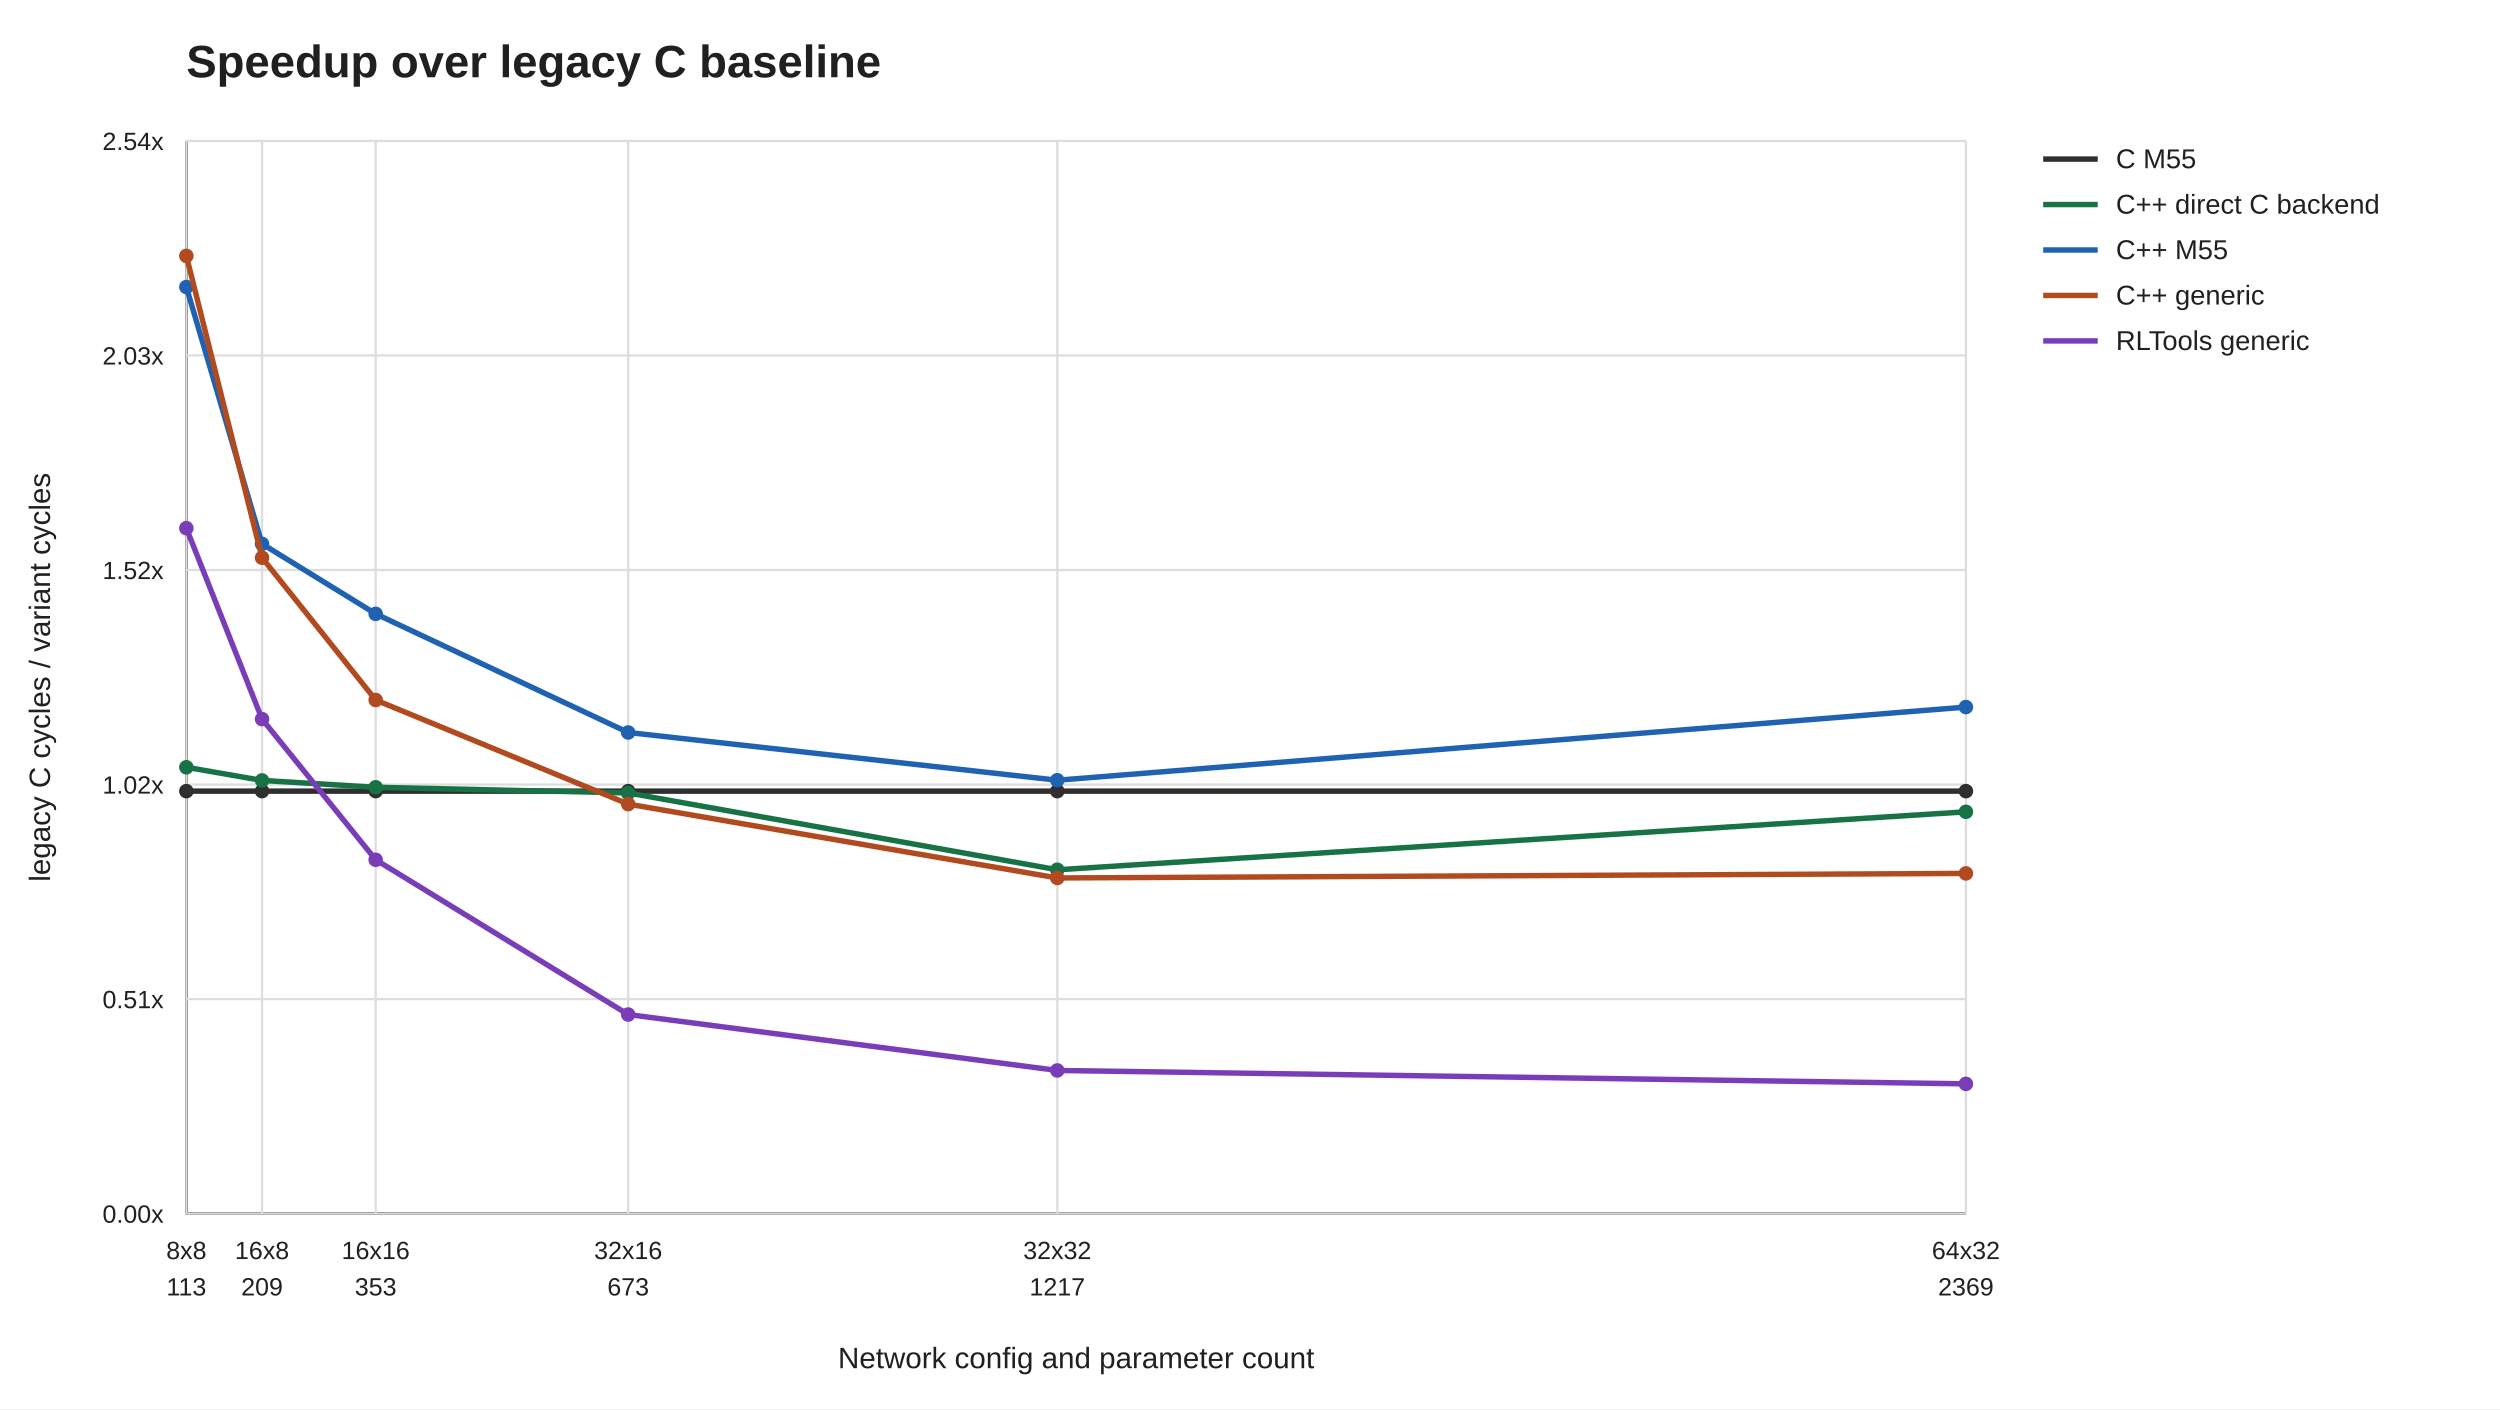
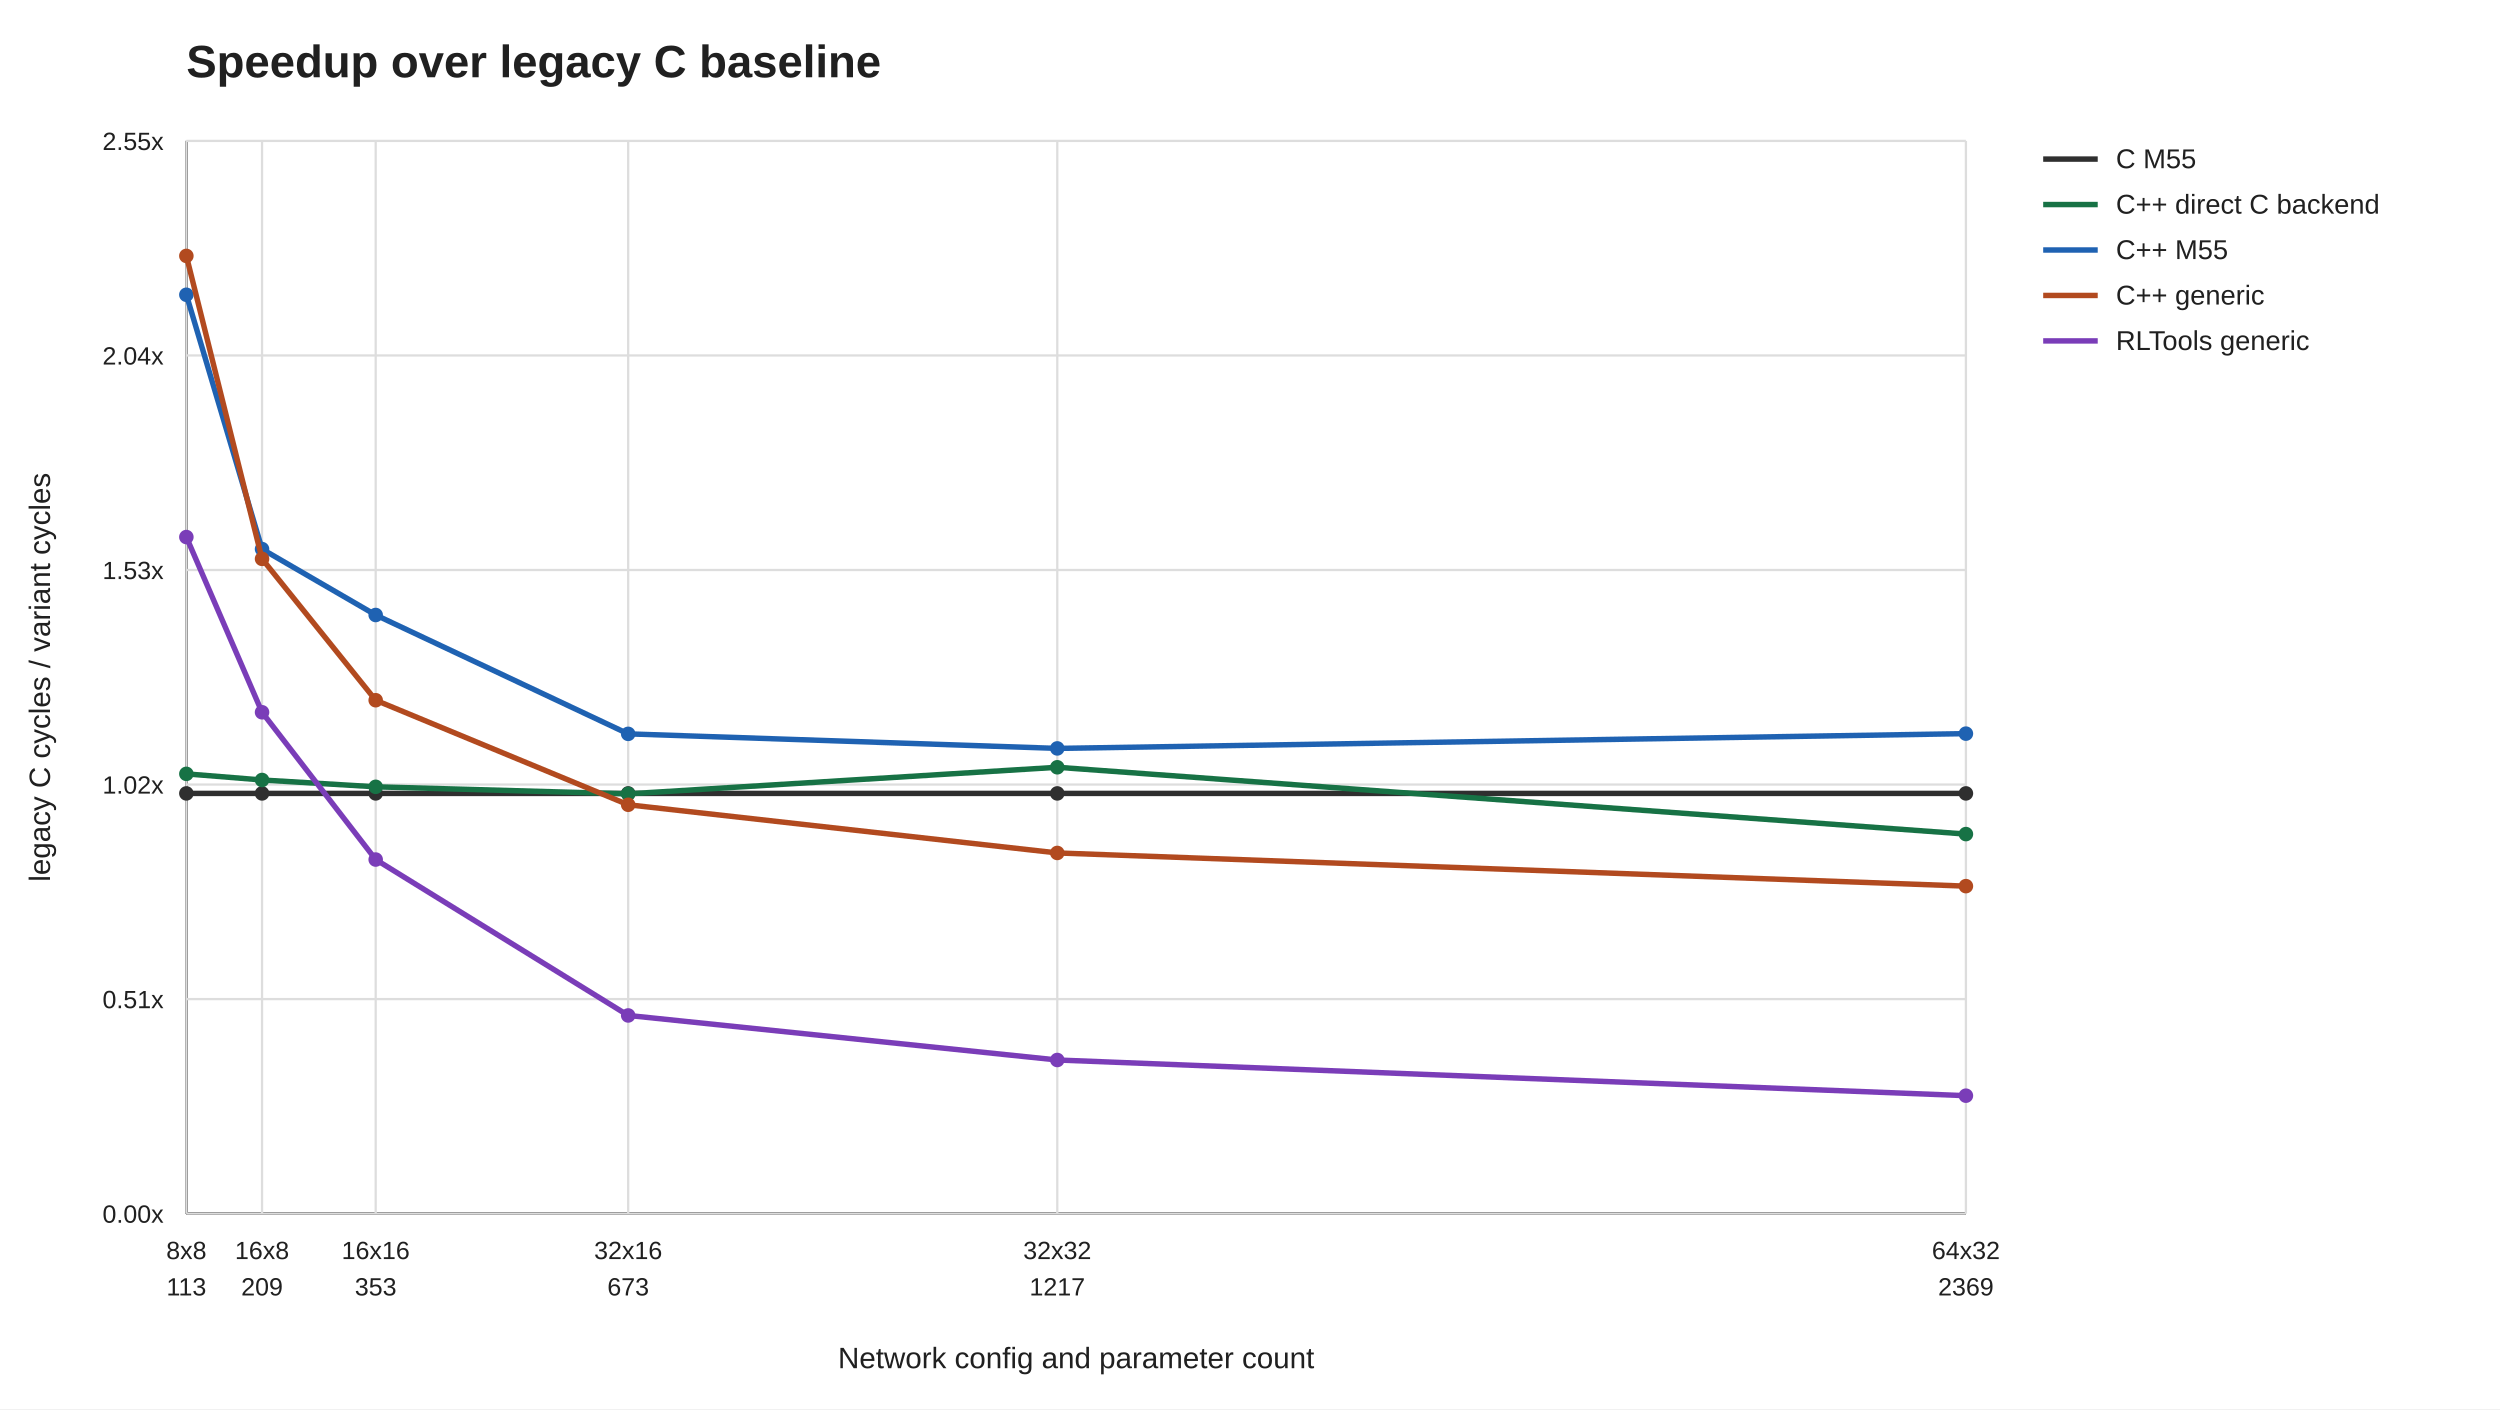
<svg xmlns="http://www.w3.org/2000/svg" width="1100" height="620" viewBox="0 0 1100 620">
  <rect width="100%" height="100%" fill="#ffffff" />
  <style>text{font-family:Arial,Helvetica,sans-serif;fill:#202020}.axis{stroke:#222;stroke-width:1.2}.grid{stroke:#dddddd;stroke-width:1}.label{font-size:13px}.title{font-size:20px;font-weight:700}.tick{font-size:11px}.legend{font-size:12px}</style>
  <text class="title" x="82" y="34">Speedup over legacy C baseline</text>
  <line class="axis" x1="82" y1="534" x2="865" y2="534" />
  <line class="axis" x1="82" y1="62" x2="82" y2="534" />
  <line class="grid" x1="82" y1="534.0" x2="865" y2="534.0" />
  <text class="tick" x="72" y="538.0" text-anchor="end">0.00x</text>
  <line class="grid" x1="82" y1="439.6" x2="865" y2="439.6" />
  <text class="tick" x="72" y="443.6" text-anchor="end">0.51x</text>
  <line class="grid" x1="82" y1="345.2" x2="865" y2="345.2" />
  <text class="tick" x="72" y="349.2" text-anchor="end">1.02x</text>
  <line class="grid" x1="82" y1="250.8" x2="865" y2="250.8" />
-   <text class="tick" x="72" y="254.8" text-anchor="end">1.52x</text>
+   <text class="tick" x="72" y="254.8" text-anchor="end">1.53x</text>
  <line class="grid" x1="82" y1="156.4" x2="865" y2="156.4" />
-   <text class="tick" x="72" y="160.4" text-anchor="end">2.03x</text>
+   <text class="tick" x="72" y="160.4" text-anchor="end">2.04x</text>
  <line class="grid" x1="82" y1="62.0" x2="865" y2="62.0" />
-   <text class="tick" x="72" y="66.0" text-anchor="end">2.54x</text>
+   <text class="tick" x="72" y="66.0" text-anchor="end">2.55x</text>
  <line class="grid" x1="82.0" y1="62" x2="82.0" y2="534" />
  <text class="tick" x="82.0" y="554" text-anchor="middle">8x8</text>
  <text class="tick" x="82.0" y="570" text-anchor="middle">113</text>
  <line class="grid" x1="115.3" y1="62" x2="115.3" y2="534" />
  <text class="tick" x="115.3" y="554" text-anchor="middle">16x8</text>
  <text class="tick" x="115.3" y="570" text-anchor="middle">209</text>
  <line class="grid" x1="165.3" y1="62" x2="165.3" y2="534" />
  <text class="tick" x="165.3" y="554" text-anchor="middle">16x16</text>
  <text class="tick" x="165.3" y="570" text-anchor="middle">353</text>
  <line class="grid" x1="276.4" y1="62" x2="276.4" y2="534" />
  <text class="tick" x="276.4" y="554" text-anchor="middle">32x16</text>
  <text class="tick" x="276.4" y="570" text-anchor="middle">673</text>
  <line class="grid" x1="465.2" y1="62" x2="465.2" y2="534" />
  <text class="tick" x="465.2" y="554" text-anchor="middle">32x32</text>
  <text class="tick" x="465.2" y="570" text-anchor="middle">1217</text>
  <line class="grid" x1="865.0" y1="62" x2="865.0" y2="534" />
  <text class="tick" x="865.0" y="554" text-anchor="middle">64x32</text>
  <text class="tick" x="865.0" y="570" text-anchor="middle">2369</text>
-   <polyline points="82.0,348.1 115.3,348.1 165.3,348.1 276.4,348.1 465.2,348.1 865.0,348.1" fill="none" stroke="#2f2f2f" stroke-width="2.4" />
-   <circle cx="82.0" cy="348.1" r="3.2" fill="#2f2f2f" />
-   <circle cx="115.3" cy="348.1" r="3.2" fill="#2f2f2f" />
-   <circle cx="165.3" cy="348.1" r="3.2" fill="#2f2f2f" />
-   <circle cx="276.4" cy="348.1" r="3.2" fill="#2f2f2f" />
-   <circle cx="465.2" cy="348.1" r="3.2" fill="#2f2f2f" />
-   <circle cx="865.0" cy="348.1" r="3.2" fill="#2f2f2f" />
-   <polyline points="82.0,337.6 115.3,343.4 165.3,346.4 276.4,348.9 465.2,382.7 865.0,357.2" fill="none" stroke="#177245" stroke-width="2.4" />
-   <circle cx="82.0" cy="337.6" r="3.2" fill="#177245" />
-   <circle cx="115.3" cy="343.4" r="3.2" fill="#177245" />
-   <circle cx="165.3" cy="346.4" r="3.2" fill="#177245" />
-   <circle cx="276.4" cy="348.9" r="3.2" fill="#177245" />
-   <circle cx="465.2" cy="382.7" r="3.2" fill="#177245" />
-   <circle cx="865.0" cy="357.2" r="3.2" fill="#177245" />
-   <polyline points="82.0,126.3 115.3,239.3 165.3,270.1 276.4,322.3 465.2,343.3 865.0,311.1" fill="none" stroke="#1f62b2" stroke-width="2.4" />
-   <circle cx="82.0" cy="126.3" r="3.2" fill="#1f62b2" />
-   <circle cx="115.3" cy="239.3" r="3.2" fill="#1f62b2" />
-   <circle cx="165.3" cy="270.1" r="3.2" fill="#1f62b2" />
-   <circle cx="276.4" cy="322.3" r="3.2" fill="#1f62b2" />
-   <circle cx="465.2" cy="343.3" r="3.2" fill="#1f62b2" />
-   <circle cx="865.0" cy="311.1" r="3.2" fill="#1f62b2" />
-   <polyline points="82.0,112.6 115.3,245.4 165.3,308.0 276.4,353.8 465.2,386.3 865.0,384.3" fill="none" stroke="#b24a1f" stroke-width="2.4" />
+   <polyline points="82.0,349.1 115.3,349.1 165.3,349.1 276.4,349.1 465.2,349.1 865.0,349.1" fill="none" stroke="#2f2f2f" stroke-width="2.4" />
+   <circle cx="82.0" cy="349.1" r="3.2" fill="#2f2f2f" />
+   <circle cx="115.3" cy="349.1" r="3.2" fill="#2f2f2f" />
+   <circle cx="165.3" cy="349.1" r="3.2" fill="#2f2f2f" />
+   <circle cx="276.4" cy="349.1" r="3.2" fill="#2f2f2f" />
+   <circle cx="465.2" cy="349.1" r="3.2" fill="#2f2f2f" />
+   <circle cx="865.0" cy="349.1" r="3.2" fill="#2f2f2f" />
+   <polyline points="82.0,340.5 115.3,343.2 165.3,346.2 276.4,349.3 465.2,337.6 865.0,367.0" fill="none" stroke="#177245" stroke-width="2.4" />
+   <circle cx="82.0" cy="340.5" r="3.2" fill="#177245" />
+   <circle cx="115.3" cy="343.2" r="3.2" fill="#177245" />
+   <circle cx="165.3" cy="346.2" r="3.2" fill="#177245" />
+   <circle cx="276.4" cy="349.3" r="3.2" fill="#177245" />
+   <circle cx="465.2" cy="337.6" r="3.2" fill="#177245" />
+   <circle cx="865.0" cy="367.0" r="3.2" fill="#177245" />
+   <polyline points="82.0,129.7 115.3,241.6 165.3,270.6 276.4,322.9 465.2,329.3 865.0,322.8" fill="none" stroke="#1f62b2" stroke-width="2.4" />
+   <circle cx="82.0" cy="129.7" r="3.2" fill="#1f62b2" />
+   <circle cx="115.3" cy="241.6" r="3.2" fill="#1f62b2" />
+   <circle cx="165.3" cy="270.6" r="3.2" fill="#1f62b2" />
+   <circle cx="276.4" cy="322.9" r="3.2" fill="#1f62b2" />
+   <circle cx="465.2" cy="329.3" r="3.2" fill="#1f62b2" />
+   <circle cx="865.0" cy="322.8" r="3.2" fill="#1f62b2" />
+   <polyline points="82.0,112.6 115.3,245.9 165.3,308.1 276.4,354.1 465.2,375.3 865.0,389.9" fill="none" stroke="#b24a1f" stroke-width="2.4" />
  <circle cx="82.0" cy="112.6" r="3.2" fill="#b24a1f" />
-   <circle cx="115.3" cy="245.4" r="3.2" fill="#b24a1f" />
-   <circle cx="165.3" cy="308.0" r="3.2" fill="#b24a1f" />
-   <circle cx="276.4" cy="353.8" r="3.2" fill="#b24a1f" />
-   <circle cx="465.2" cy="386.3" r="3.2" fill="#b24a1f" />
-   <circle cx="865.0" cy="384.3" r="3.2" fill="#b24a1f" />
-   <polyline points="82.0,232.4 115.3,316.4 165.3,378.3 276.4,446.4 465.2,471.0 865.0,476.9" fill="none" stroke="#7a3db8" stroke-width="2.4" />
-   <circle cx="82.0" cy="232.4" r="3.2" fill="#7a3db8" />
-   <circle cx="115.3" cy="316.4" r="3.2" fill="#7a3db8" />
-   <circle cx="165.3" cy="378.3" r="3.2" fill="#7a3db8" />
-   <circle cx="276.4" cy="446.4" r="3.2" fill="#7a3db8" />
-   <circle cx="465.2" cy="471.0" r="3.2" fill="#7a3db8" />
-   <circle cx="865.0" cy="476.9" r="3.2" fill="#7a3db8" />
+   <circle cx="115.3" cy="245.9" r="3.2" fill="#b24a1f" />
+   <circle cx="165.3" cy="308.1" r="3.2" fill="#b24a1f" />
+   <circle cx="276.4" cy="354.1" r="3.2" fill="#b24a1f" />
+   <circle cx="465.2" cy="375.3" r="3.2" fill="#b24a1f" />
+   <circle cx="865.0" cy="389.9" r="3.2" fill="#b24a1f" />
+   <polyline points="82.0,236.3 115.3,313.4 165.3,378.2 276.4,446.8 465.2,466.4 865.0,482.1" fill="none" stroke="#7a3db8" stroke-width="2.4" />
+   <circle cx="82.0" cy="236.3" r="3.2" fill="#7a3db8" />
+   <circle cx="115.3" cy="313.4" r="3.2" fill="#7a3db8" />
+   <circle cx="165.3" cy="378.2" r="3.2" fill="#7a3db8" />
+   <circle cx="276.4" cy="446.8" r="3.2" fill="#7a3db8" />
+   <circle cx="465.2" cy="466.4" r="3.2" fill="#7a3db8" />
+   <circle cx="865.0" cy="482.1" r="3.2" fill="#7a3db8" />
  <text class="label" x="473.5" y="602" text-anchor="middle">Network config and parameter count</text>
  <text class="label" transform="translate(22 298.0) rotate(-90)" text-anchor="middle">legacy C cycles / variant cycles</text>
  <line x1="899" y1="70" x2="923" y2="70" stroke="#2f2f2f" stroke-width="2.4" />
  <text class="legend" x="931" y="74">C M55</text>
  <line x1="899" y1="90" x2="923" y2="90" stroke="#177245" stroke-width="2.4" />
  <text class="legend" x="931" y="94">C++ direct C backend</text>
  <line x1="899" y1="110" x2="923" y2="110" stroke="#1f62b2" stroke-width="2.4" />
  <text class="legend" x="931" y="114">C++ M55</text>
  <line x1="899" y1="130" x2="923" y2="130" stroke="#b24a1f" stroke-width="2.4" />
  <text class="legend" x="931" y="134">C++ generic</text>
  <line x1="899" y1="150" x2="923" y2="150" stroke="#7a3db8" stroke-width="2.4" />
  <text class="legend" x="931" y="154">RLTools generic</text>
</svg>
